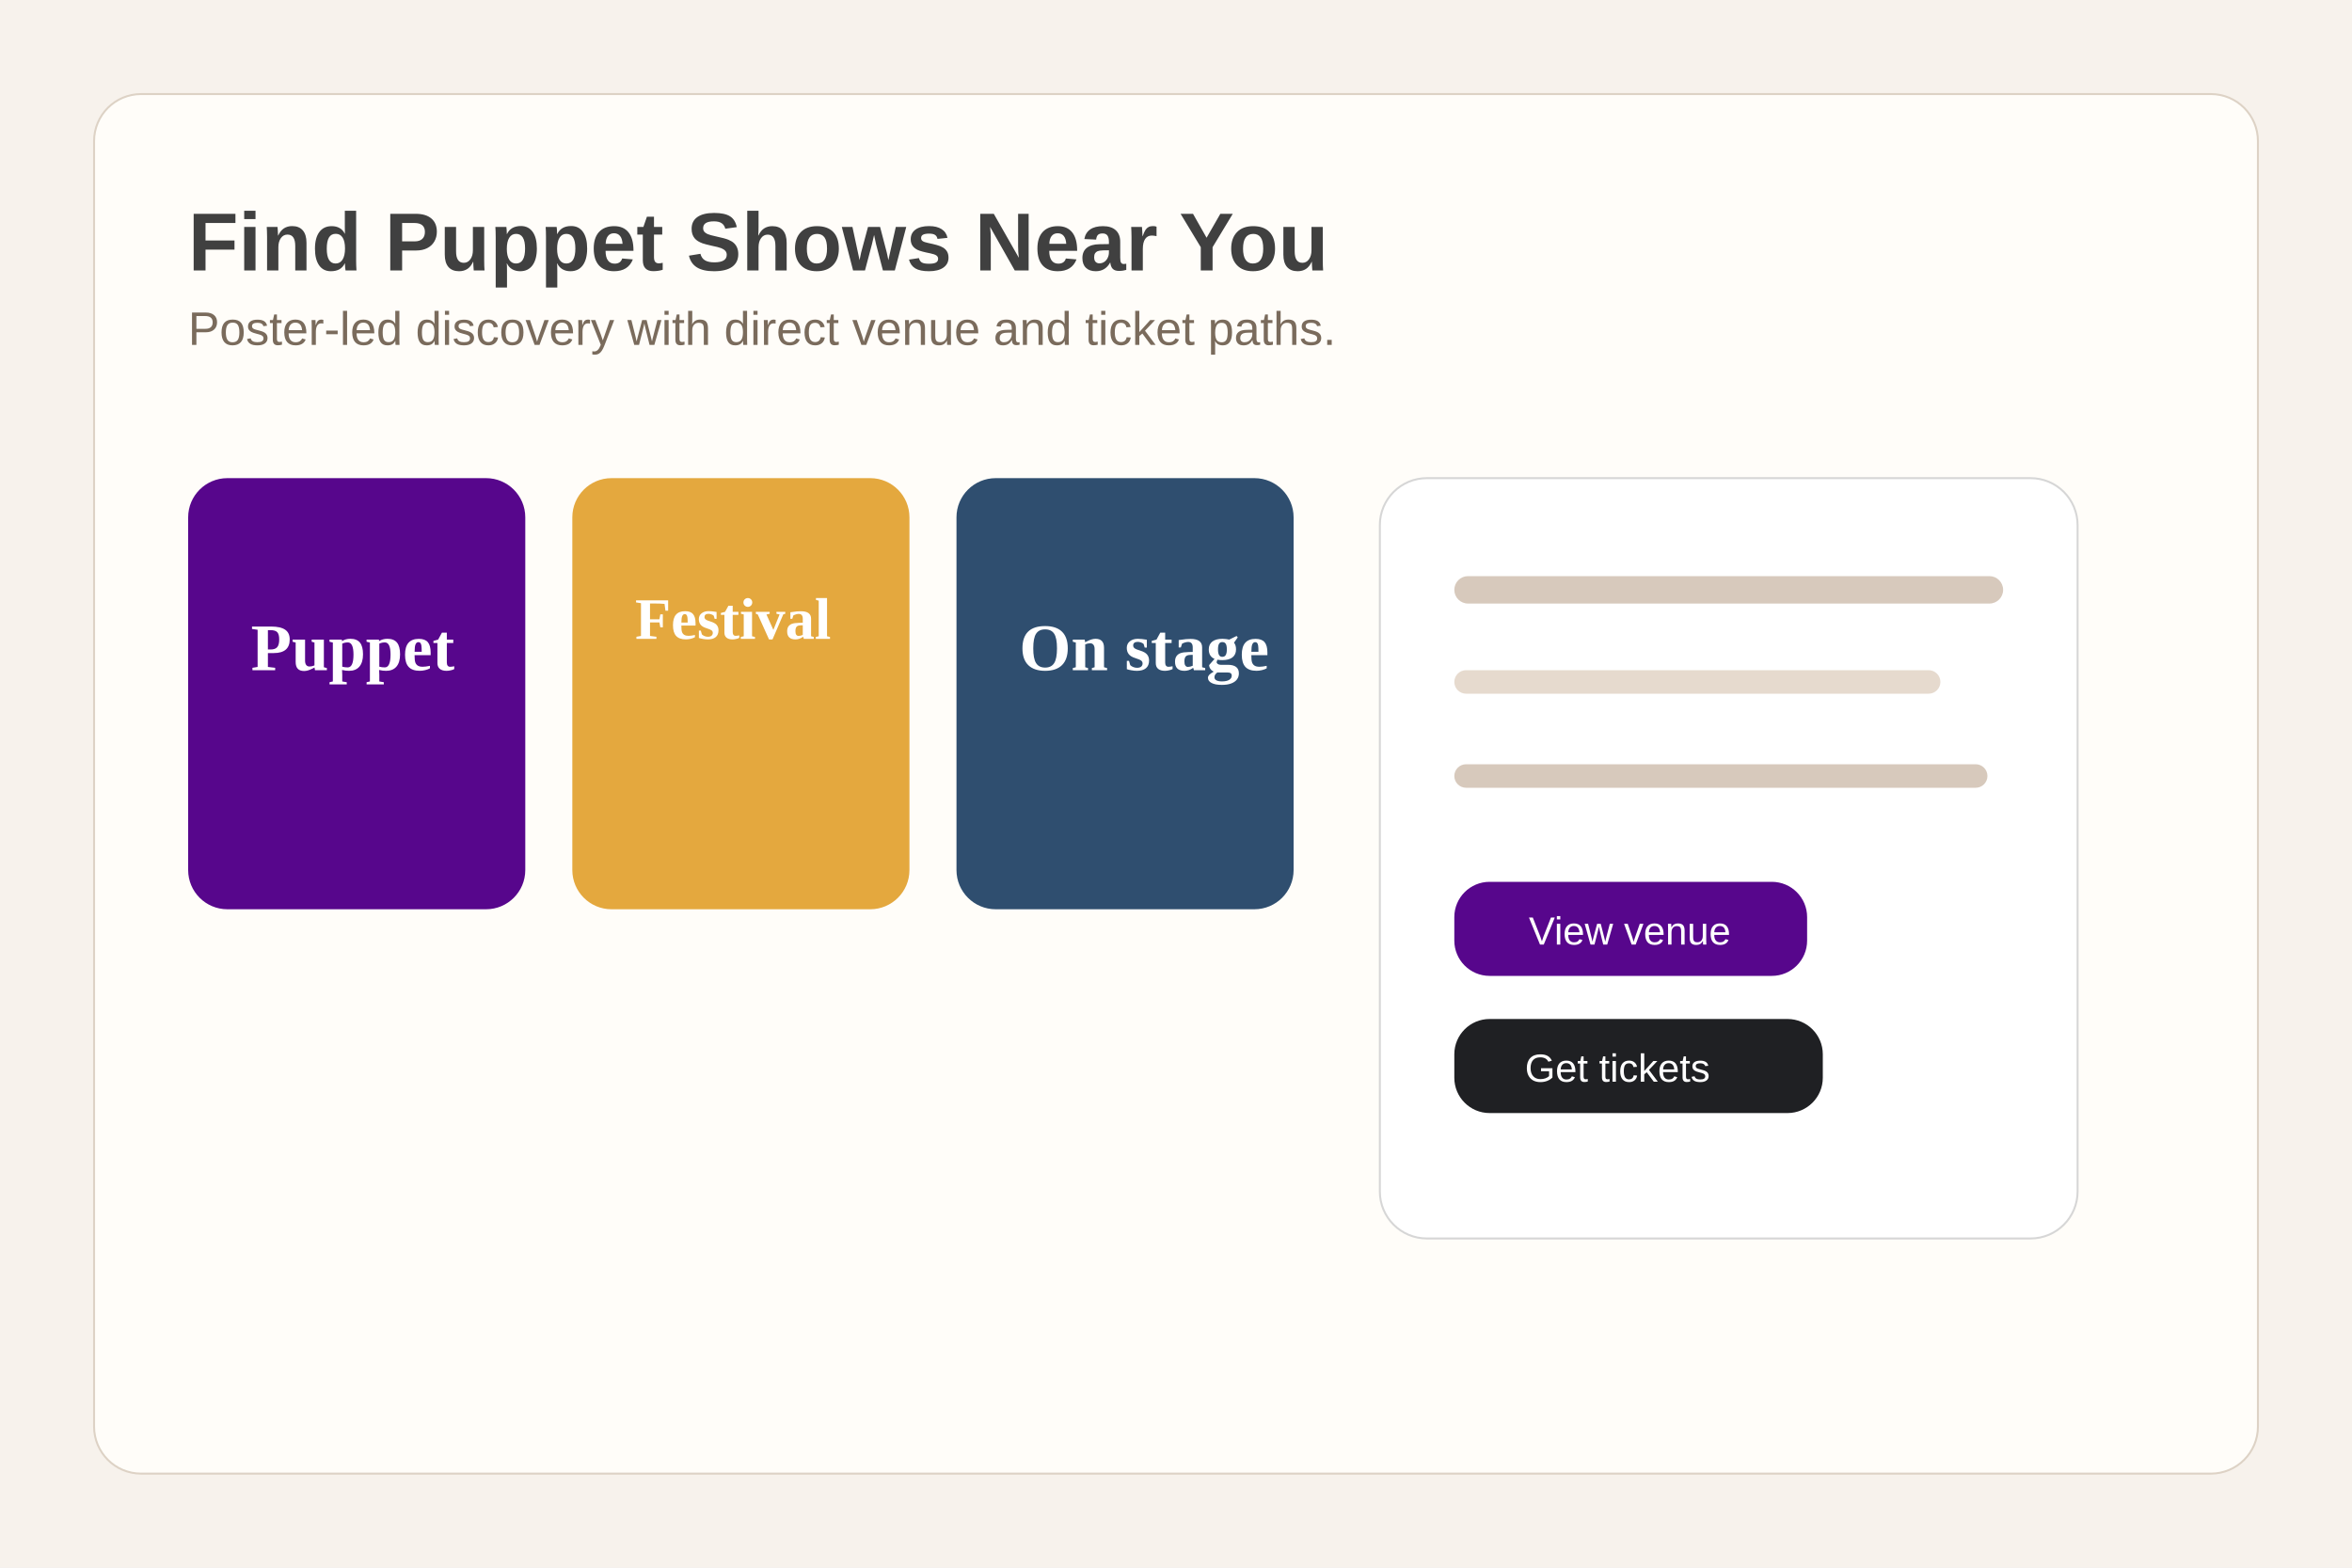
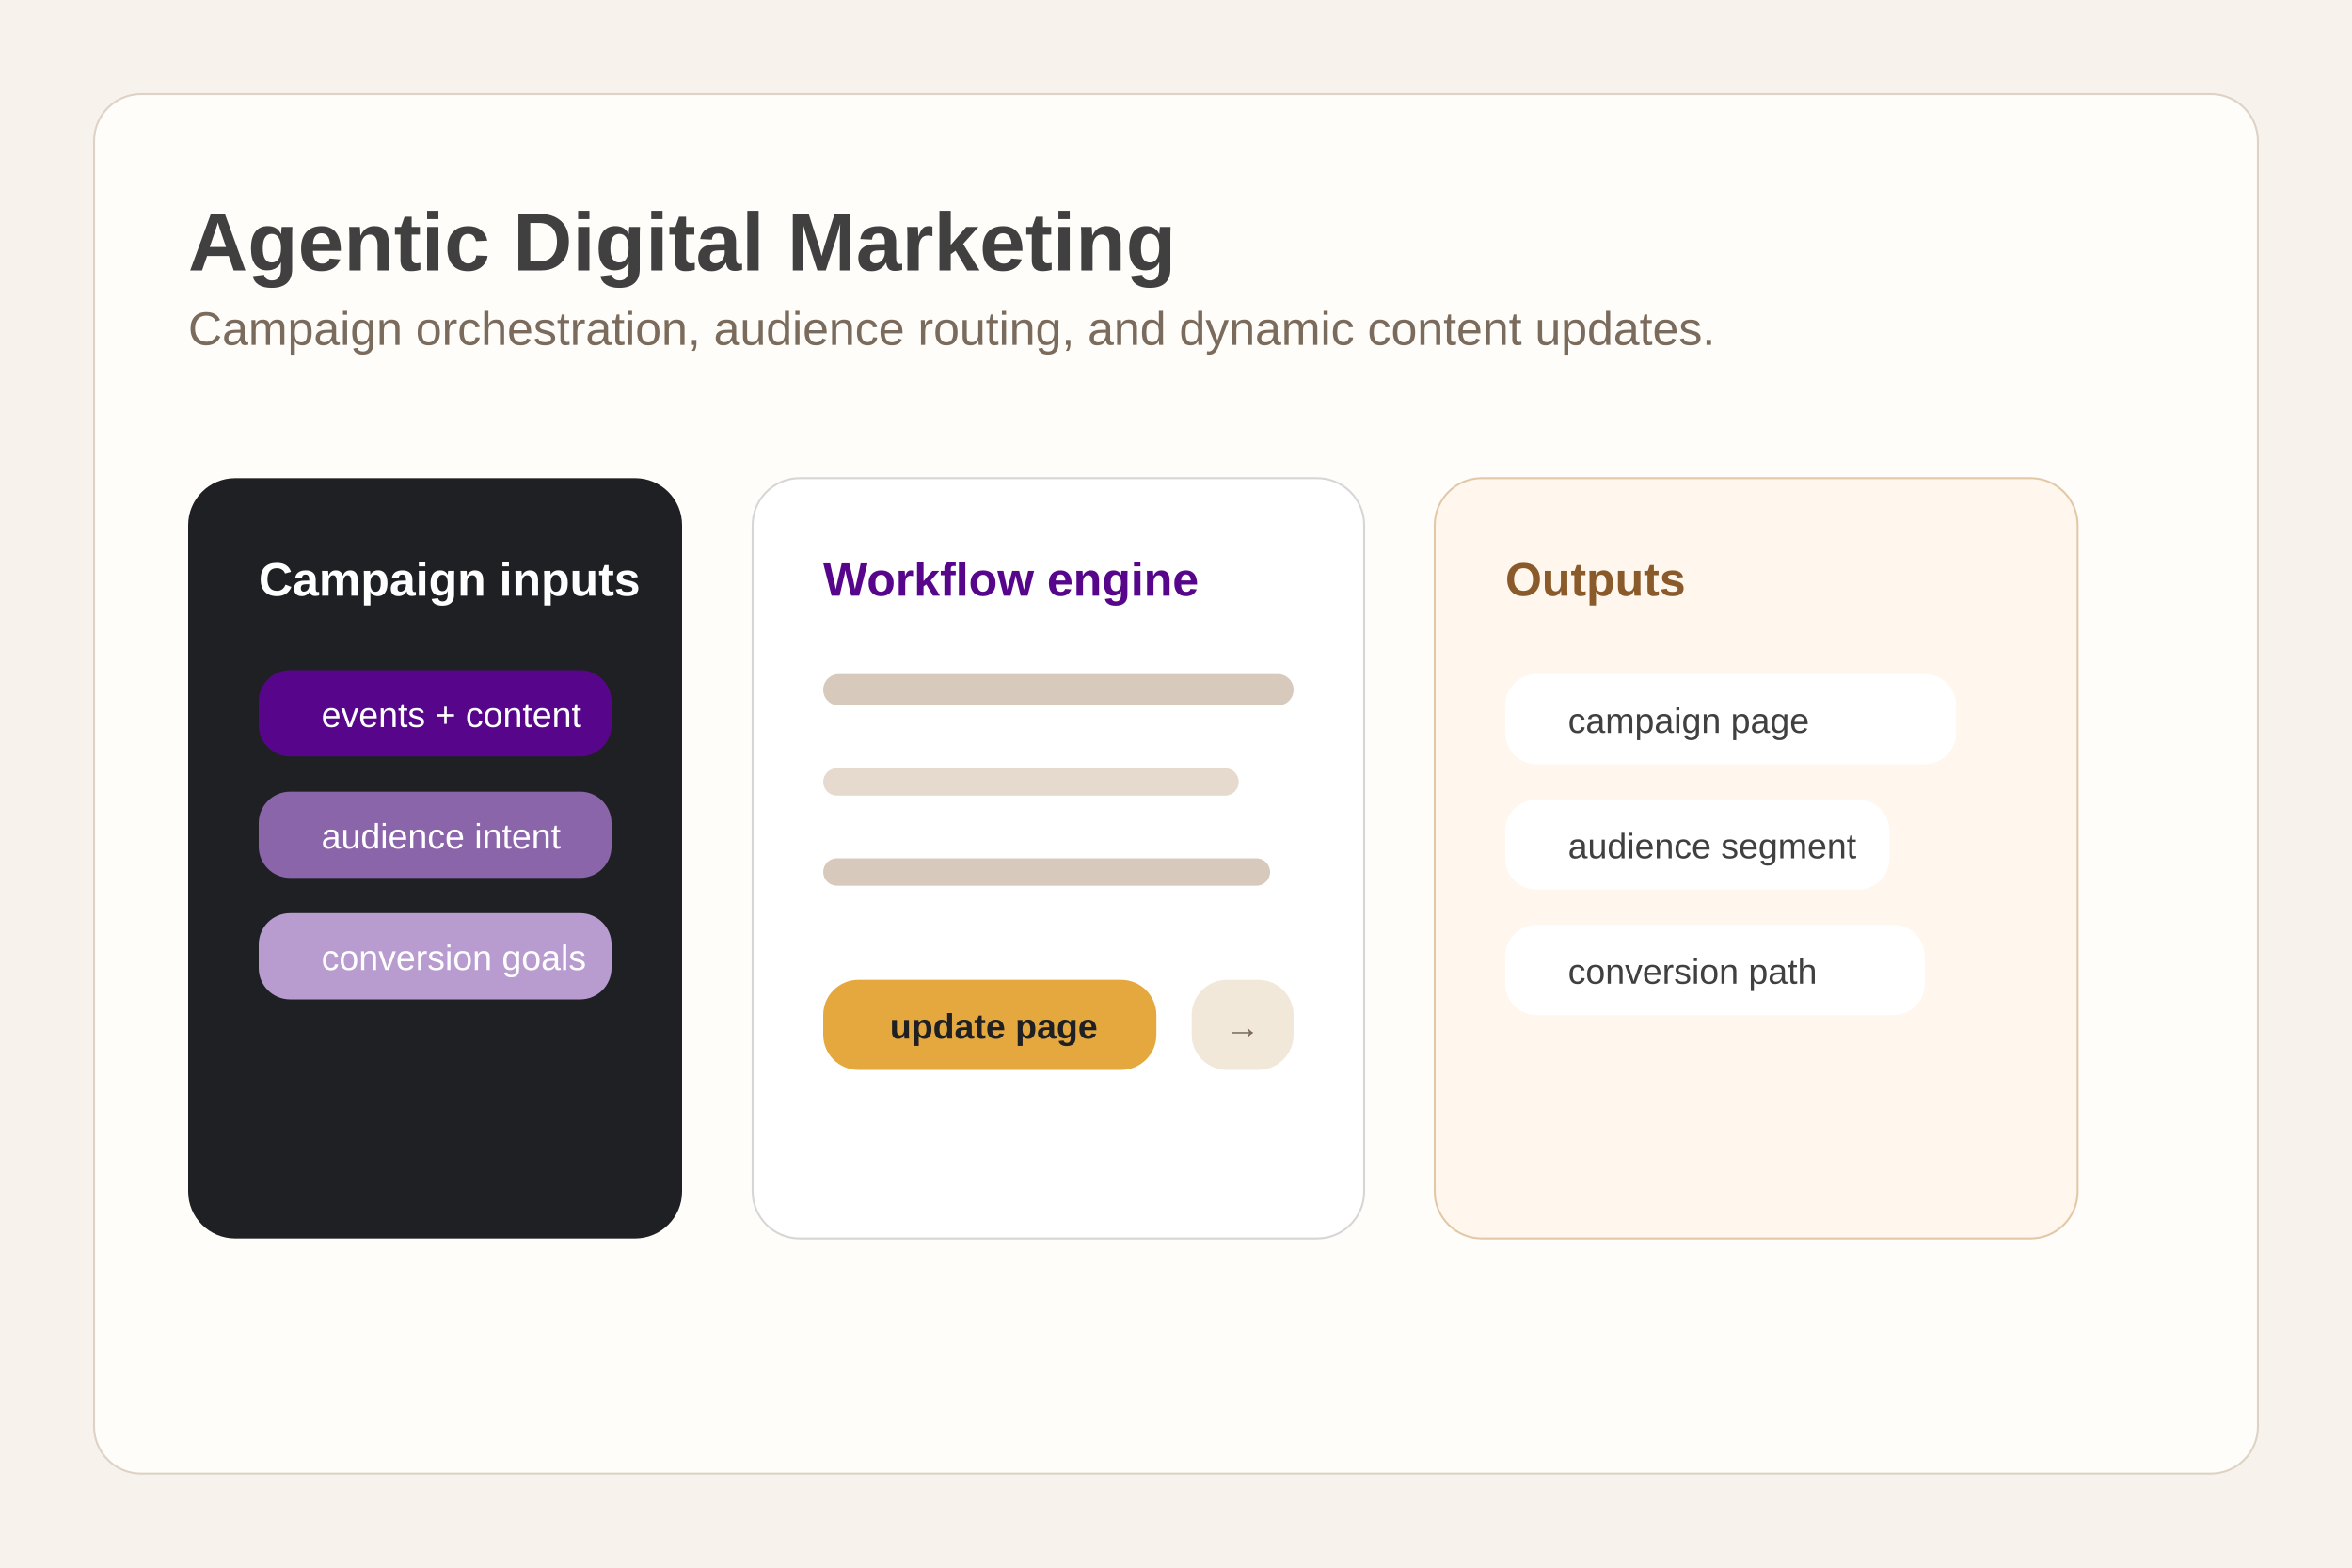
<svg xmlns="http://www.w3.org/2000/svg" width="1200" height="800" viewBox="0 0 1200 800" fill="none">
  <rect width="1200" height="800" fill="#F7F2EC" />
  <rect x="48" y="48" width="1104" height="704" rx="24" fill="#FFFDF9" stroke="#DDD2C5" />
-   <text x="96" y="138" fill="#404040" font-family="Arial, Helvetica, sans-serif" font-size="42" font-weight="700">Find Puppet Shows Near You</text>
-   <text x="96" y="176" fill="#7A6B5C" font-family="Arial, Helvetica, sans-serif" font-size="24">Poster-led discovery with direct venue and ticket paths.</text>
-   <rect x="96" y="244" width="172" height="220" rx="20" fill="#57068C" />
-   <rect x="292" y="244" width="172" height="220" rx="20" fill="#E4A83E" />
-   <rect x="488" y="244" width="172" height="220" rx="20" fill="#2F4E6F" />
-   <text x="128" y="342" fill="#FFFFFF" font-family="Georgia, 'Times New Roman', serif" font-size="34" font-weight="700">Puppet</text>
-   <text x="324" y="326" fill="#FFFFFF" font-family="Georgia, 'Times New Roman', serif" font-size="30" font-weight="700">Festival</text>
-   <text x="520" y="342" fill="#FFFFFF" font-family="Georgia, 'Times New Roman', serif" font-size="34" font-weight="700">On stage</text>
-   <rect x="704" y="244" width="356" height="388" rx="24" fill="#FFFFFF" stroke="#D6D6D6" />
-   <rect x="742" y="294" width="280" height="14" rx="7" fill="#D7C9BC" />
-   <rect x="742" y="342" width="248" height="12" rx="6" fill="#E6DACE" />
-   <rect x="742" y="390" width="272" height="12" rx="6" fill="#D7C9BC" />
-   <rect x="742" y="450" width="180" height="48" rx="18" fill="#57068C" />
-   <text x="780" y="482" fill="#FFFFFF" font-family="Arial, Helvetica, sans-serif" font-size="20">View venue</text>
-   <rect x="742" y="520" width="188" height="48" rx="18" fill="#1F2023" />
-   <text x="778" y="552" fill="#FFFFFF" font-family="Arial, Helvetica, sans-serif" font-size="20">Get tickets</text>
+   <text x="96" y="138" fill="#404040" font-family="Arial, Helvetica, sans-serif" font-size="42" font-weight="700">Agentic Digital Marketing</text>
+   <text x="96" y="176" fill="#7A6B5C" font-family="Arial, Helvetica, sans-serif" font-size="24">Campaign orchestration, audience routing, and dynamic content updates.</text>
+   <rect x="96" y="244" width="252" height="388" rx="24" fill="#1F2023" />
+   <text x="132" y="304" fill="#FFFFFF" font-family="Arial, Helvetica, sans-serif" font-size="24" font-weight="700">Campaign inputs</text>
+   <rect x="132" y="342" width="180" height="44" rx="16" fill="#57068C" />
+   <rect x="132" y="404" width="180" height="44" rx="16" fill="#8A65A9" />
+   <rect x="132" y="466" width="180" height="44" rx="16" fill="#B89CCF" />
+   <text x="164" y="371" fill="#FFFFFF" font-family="Arial, Helvetica, sans-serif" font-size="18">events + content</text>
+   <text x="164" y="433" fill="#FFFFFF" font-family="Arial, Helvetica, sans-serif" font-size="18">audience intent</text>
+   <text x="164" y="495" fill="#FFFFFF" font-family="Arial, Helvetica, sans-serif" font-size="18">conversion goals</text>
+   <rect x="384" y="244" width="312" height="388" rx="24" fill="#FFFFFF" stroke="#D6D6D6" />
+   <text x="420" y="304" fill="#57068C" font-family="Arial, Helvetica, sans-serif" font-size="24" font-weight="700">Workflow engine</text>
+   <rect x="420" y="344" width="240" height="16" rx="8" fill="#D7C9BC" />
+   <rect x="420" y="392" width="212" height="14" rx="7" fill="#E6DACE" />
+   <rect x="420" y="438" width="228" height="14" rx="7" fill="#D7C9BC" />
+   <rect x="420" y="500" width="170" height="46" rx="18" fill="#E4A83E" />
+   <text x="454" y="530" fill="#1F2023" font-family="Arial, Helvetica, sans-serif" font-size="18" font-weight="700">update page</text>
+   <rect x="608" y="500" width="52" height="46" rx="18" fill="#F2E8DA" />
+   <text x="625" y="530" fill="#7A6B5C" font-family="Arial, Helvetica, sans-serif" font-size="18" font-weight="700">→</text>
+   <rect x="732" y="244" width="328" height="388" rx="24" fill="#FFF7EE" stroke="#E2C8A7" />
+   <text x="768" y="304" fill="#8A5A2B" font-family="Arial, Helvetica, sans-serif" font-size="24" font-weight="700">Outputs</text>
+   <rect x="768" y="344" width="230" height="46" rx="16" fill="#FFFFFF" />
+   <rect x="768" y="408" width="196" height="46" rx="16" fill="#FFFFFF" />
+   <rect x="768" y="472" width="214" height="46" rx="16" fill="#FFFFFF" />
+   <text x="800" y="374" fill="#404040" font-family="Arial, Helvetica, sans-serif" font-size="18">campaign page</text>
+   <text x="800" y="438" fill="#404040" font-family="Arial, Helvetica, sans-serif" font-size="18">audience segment</text>
+   <text x="800" y="502" fill="#404040" font-family="Arial, Helvetica, sans-serif" font-size="18">conversion path</text>
</svg>
